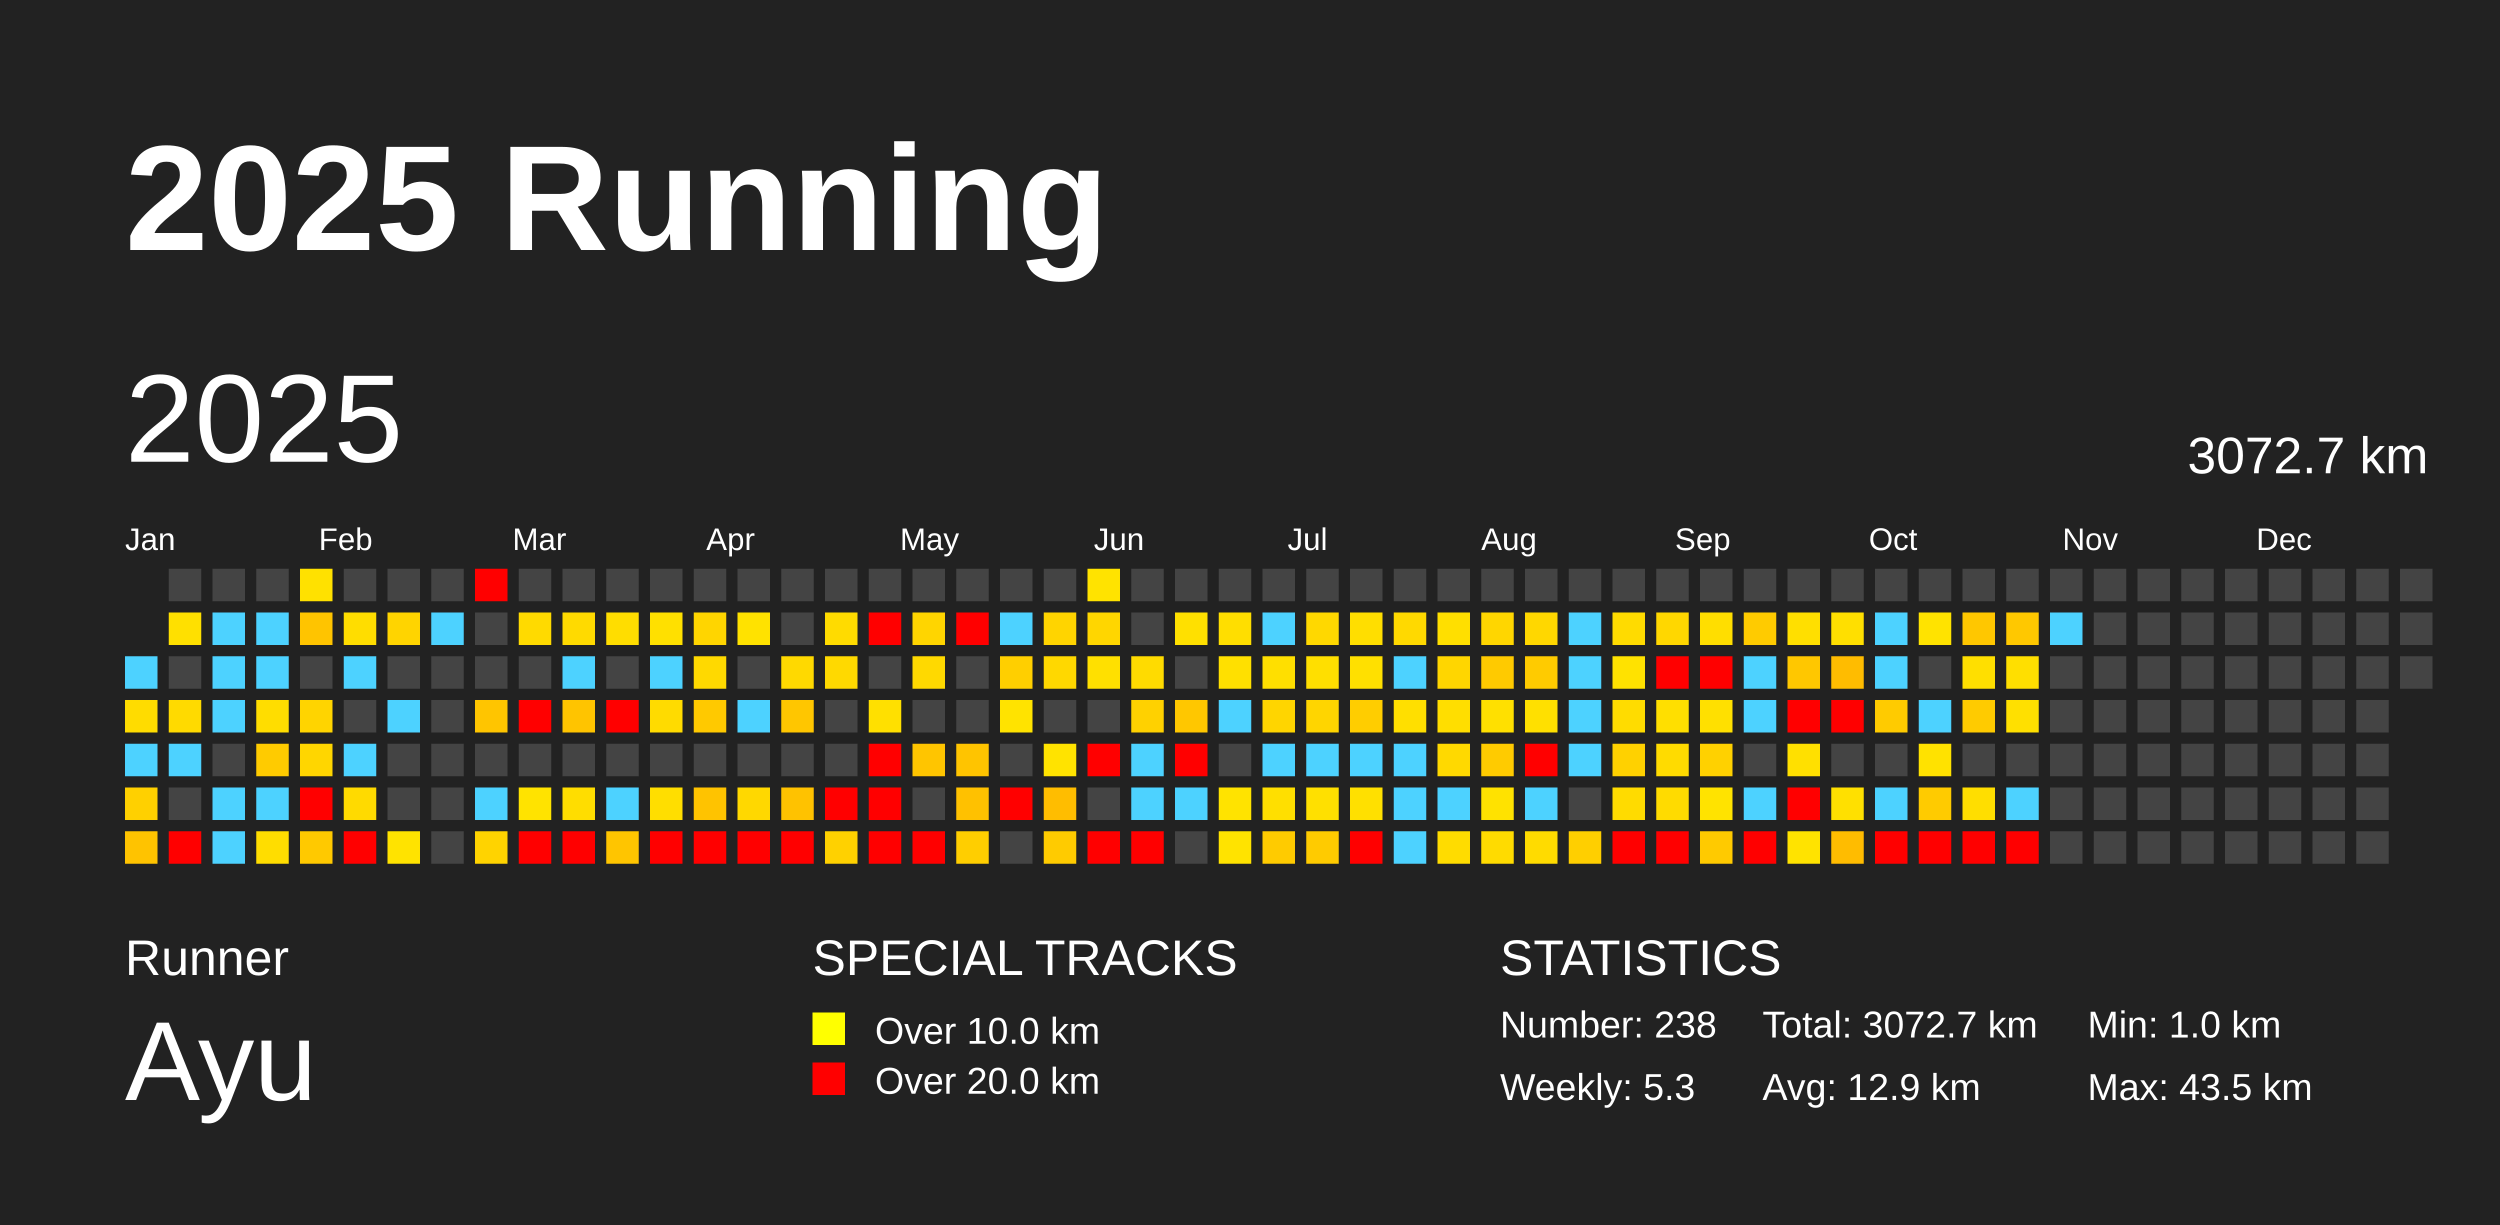
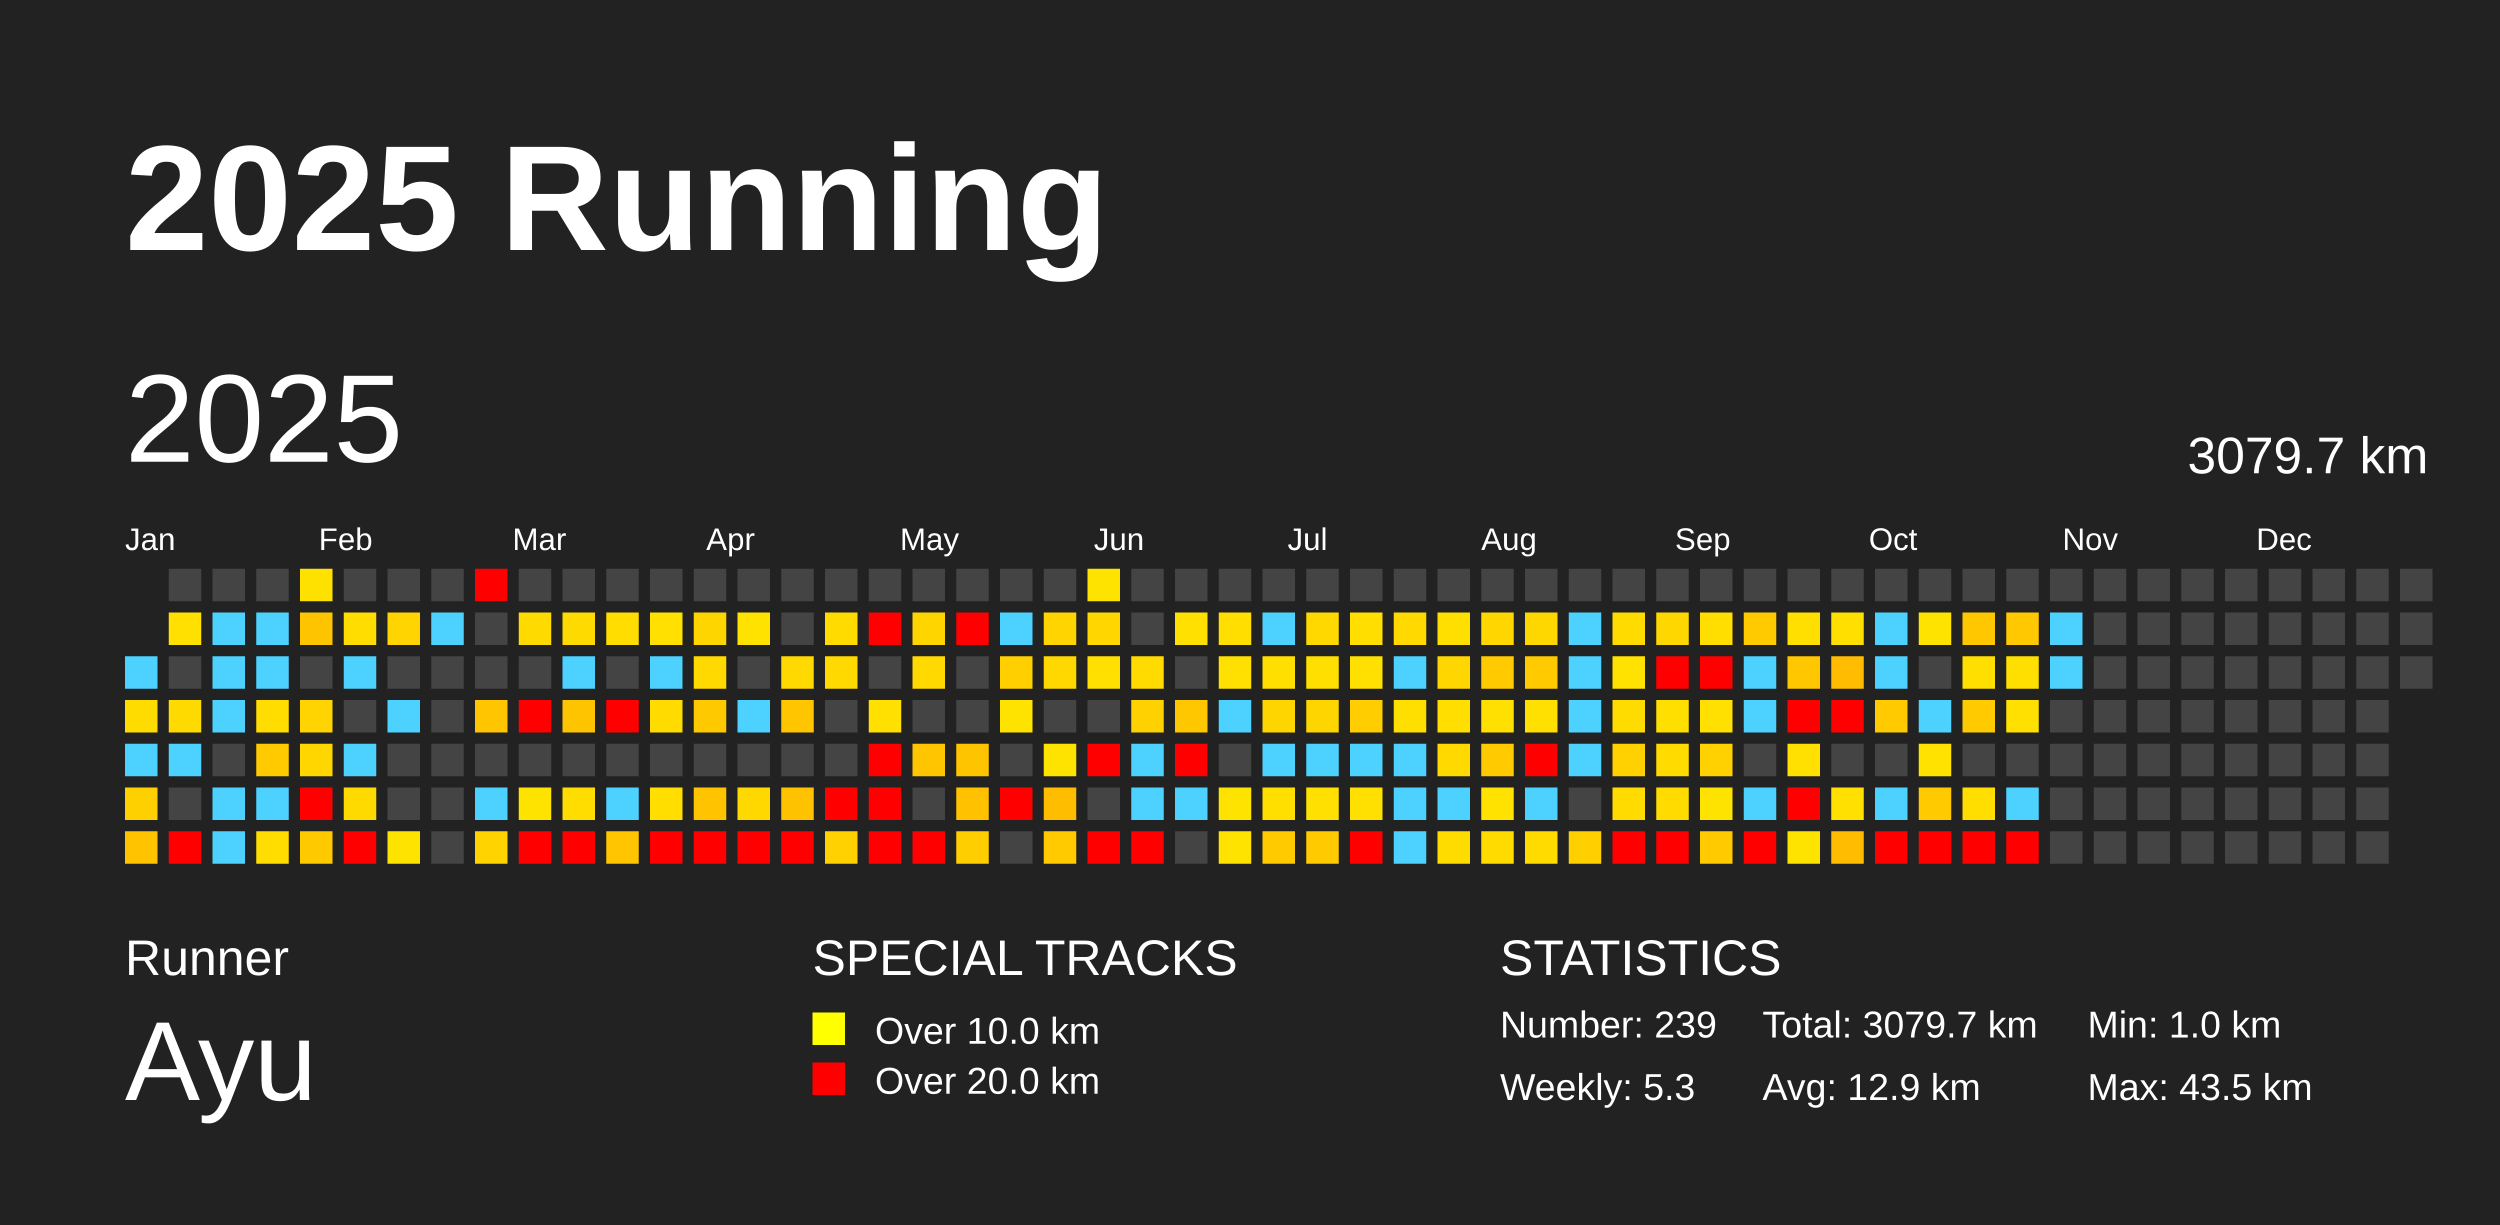
<svg xmlns="http://www.w3.org/2000/svg" baseProfile="full" height="98mm" version="1.1" viewBox="0,0,200,98" width="200mm">
  <defs />
  <rect fill="#222222" height="98" width="200" x="0" y="0" />
  <text fill="#FFFFFF" style="font-size:12px; font-family:Arial; font-weight:bold;" x="10" y="20">2025 Running</text>
  <text fill="#FFFFFF" style="font-size:4px; font-family:Arial" x="10" y="78">Runner</text>
  <text fill="#FFFFFF" style="font-size:9px; font-family:Arial" x="10" y="88">Ayu</text>
  <text fill="#FFFFFF" style="font-size:4px; font-family:Arial" x="65" y="78">SPECIAL TRACKS</text>
  <rect fill="yellow" height="2.6" width="2.6" x="65" y="81" />
  <text fill="#FFFFFF" style="font-size:3px; font-family:Arial" x="70" y="83.5">Over 10.0 km</text>
  <rect fill="red" height="2.6" width="2.6" x="65" y="85" />
  <text fill="#FFFFFF" style="font-size:3px; font-family:Arial" x="70" y="87.5">Over 20.0 km</text>
  <text fill="#FFFFFF" style="font-size:4px; font-family:Arial" x="120" y="78">STATISTICS</text>
-   <text fill="#FFFFFF" style="font-size:3px; font-family:Arial" x="120" y="83">Number: 238</text>
+   <text fill="#FFFFFF" style="font-size:3px; font-family:Arial" x="120" y="83">Number: 239</text>
  <text fill="#FFFFFF" style="font-size:3px; font-family:Arial" x="120" y="88">Weekly: 5.3</text>
-   <text fill="#FFFFFF" style="font-size:3px; font-family:Arial" x="141" y="83">Total: 3072.7 km</text>
+   <text fill="#FFFFFF" style="font-size:3px; font-family:Arial" x="141" y="83">Total: 3079.7 km</text>
  <text fill="#FFFFFF" style="font-size:3px; font-family:Arial" x="141" y="88">Avg: 12.9 km</text>
  <text fill="#FFFFFF" style="font-size:3px; font-family:Arial" x="167" y="83">Min: 1.0 km</text>
  <text fill="#FFFFFF" style="font-size:3px; font-family:Arial" x="167" y="88">Max: 43.5 km</text>
  <text dominant-baseline="hanging" fill="#FFFFFF" style="font-size:10.0px; font-family:Arial;" x="10" y="30">2025</text>
-   <text dominant-baseline="hanging" fill="#FFFFFF" style="font-size:4.125px; font-family:Arial;" x="175" y="35">3072.7 km</text>
+   <text dominant-baseline="hanging" fill="#FFFFFF" style="font-size:4.125px; font-family:Arial;" x="175" y="35">3079.7 km</text>
  <text fill="#FFFFFF" style="font-size:2.5px; font-family:Arial" x="10.0" y="44">Jan</text>
  <text fill="#FFFFFF" style="font-size:2.5px; font-family:Arial" x="25.5" y="44">Feb</text>
  <text fill="#FFFFFF" style="font-size:2.5px; font-family:Arial" x="41.0" y="44">Mar</text>
  <text fill="#FFFFFF" style="font-size:2.5px; font-family:Arial" x="56.5" y="44">Apr</text>
  <text fill="#FFFFFF" style="font-size:2.5px; font-family:Arial" x="72.0" y="44">May</text>
  <text fill="#FFFFFF" style="font-size:2.5px; font-family:Arial" x="87.5" y="44">Jun</text>
  <text fill="#FFFFFF" style="font-size:2.5px; font-family:Arial" x="103.0" y="44">Jul</text>
  <text fill="#FFFFFF" style="font-size:2.5px; font-family:Arial" x="118.5" y="44">Aug</text>
  <text fill="#FFFFFF" style="font-size:2.5px; font-family:Arial" x="134.0" y="44">Sep</text>
  <text fill="#FFFFFF" style="font-size:2.5px; font-family:Arial" x="149.5" y="44">Oct</text>
  <text fill="#FFFFFF" style="font-size:2.5px; font-family:Arial" x="165.0" y="44">Nov</text>
  <text fill="#FFFFFF" style="font-size:2.5px; font-family:Arial" x="180.5" y="44">Dec</text>
  <rect fill="#4dd2ff" height="2.6" width="2.6" x="10.0" y="52.5" />
  <rect fill="#ffdc00" height="2.6" width="2.6" x="10.0" y="56.0" />
  <rect fill="#4dd2ff" height="2.6" width="2.6" x="10.0" y="59.5" />
  <rect fill="#ffd000" height="2.6" width="2.6" x="10.0" y="63.0" />
  <rect fill="#ffc300" height="2.6" width="2.6" x="10.0" y="66.5" />
  <rect fill="#444444" height="2.6" width="2.6" x="13.5" y="45.5" />
  <rect fill="#ffe000" height="2.6" width="2.6" x="13.5" y="49.0" />
  <rect fill="#444444" height="2.6" width="2.6" x="13.5" y="52.5" />
  <rect fill="#ffda00" height="2.6" width="2.6" x="13.5" y="56.0" />
  <rect fill="#4dd2ff" height="2.6" width="2.6" x="13.5" y="59.5" />
  <rect fill="#444444" height="2.6" width="2.6" x="13.5" y="63.0" />
  <rect fill="red" height="2.6" width="2.6" x="13.5" y="66.5" />
  <rect fill="#444444" height="2.6" width="2.6" x="17.0" y="45.5" />
  <rect fill="#4dd2ff" height="2.6" width="2.6" x="17.0" y="49.0" />
  <rect fill="#4dd2ff" height="2.6" width="2.6" x="17.0" y="52.5" />
  <rect fill="#4dd2ff" height="2.6" width="2.6" x="17.0" y="56.0" />
  <rect fill="#444444" height="2.6" width="2.6" x="17.0" y="59.5" />
  <rect fill="#4dd2ff" height="2.6" width="2.6" x="17.0" y="63.0" />
  <rect fill="#4dd2ff" height="2.6" width="2.6" x="17.0" y="66.5" />
  <rect fill="#444444" height="2.6" width="2.6" x="20.5" y="45.5" />
  <rect fill="#4dd2ff" height="2.6" width="2.6" x="20.5" y="49.0" />
  <rect fill="#4dd2ff" height="2.6" width="2.6" x="20.5" y="52.5" />
  <rect fill="#ffdd00" height="2.6" width="2.6" x="20.5" y="56.0" />
  <rect fill="#ffcb00" height="2.6" width="2.6" x="20.5" y="59.5" />
  <rect fill="#4dd2ff" height="2.6" width="2.6" x="20.5" y="63.0" />
  <rect fill="#ffdd00" height="2.6" width="2.6" x="20.5" y="66.5" />
  <rect fill="#ffe100" height="2.6" width="2.6" x="24.0" y="45.5" />
  <rect fill="#ffc400" height="2.6" width="2.6" x="24.0" y="49.0" />
  <rect fill="#444444" height="2.6" width="2.6" x="24.0" y="52.5" />
  <rect fill="#ffd400" height="2.6" width="2.6" x="24.0" y="56.0" />
  <rect fill="#ffd600" height="2.6" width="2.6" x="24.0" y="59.5" />
  <rect fill="red" height="2.6" width="2.6" x="24.0" y="63.0" />
  <rect fill="#ffc900" height="2.6" width="2.6" x="24.0" y="66.5" />
  <rect fill="#444444" height="2.6" width="2.6" x="27.5" y="45.5" />
  <rect fill="#ffdd00" height="2.6" width="2.6" x="27.5" y="49.0" />
  <rect fill="#4dd2ff" height="2.6" width="2.6" x="27.5" y="52.5" />
  <rect fill="#444444" height="2.6" width="2.6" x="27.5" y="56.0" />
  <rect fill="#4dd2ff" height="2.6" width="2.6" x="27.5" y="59.5" />
  <rect fill="#ffda00" height="2.6" width="2.6" x="27.5" y="63.0" />
  <rect fill="red" height="2.6" width="2.6" x="27.5" y="66.5" />
  <rect fill="#444444" height="2.6" width="2.6" x="31.0" y="45.5" />
  <rect fill="#ffd400" height="2.6" width="2.6" x="31.0" y="49.0" />
  <rect fill="#444444" height="2.6" width="2.6" x="31.0" y="52.5" />
  <rect fill="#4dd2ff" height="2.6" width="2.6" x="31.0" y="56.0" />
  <rect fill="#444444" height="2.6" width="2.6" x="31.0" y="59.5" />
  <rect fill="#444444" height="2.6" width="2.6" x="31.0" y="63.0" />
  <rect fill="#ffe300" height="2.6" width="2.6" x="31.0" y="66.5" />
  <rect fill="#444444" height="2.6" width="2.6" x="34.5" y="45.5" />
  <rect fill="#4dd2ff" height="2.6" width="2.6" x="34.5" y="49.0" />
  <rect fill="#444444" height="2.6" width="2.6" x="34.5" y="52.5" />
  <rect fill="#444444" height="2.6" width="2.6" x="34.5" y="56.0" />
  <rect fill="#444444" height="2.6" width="2.6" x="34.5" y="59.5" />
  <rect fill="#444444" height="2.6" width="2.6" x="34.5" y="63.0" />
  <rect fill="#444444" height="2.6" width="2.6" x="34.5" y="66.5" />
  <rect fill="red" height="2.6" width="2.6" x="38.0" y="45.5" />
  <rect fill="#444444" height="2.6" width="2.6" x="38.0" y="49.0" />
  <rect fill="#444444" height="2.6" width="2.6" x="38.0" y="52.5" />
  <rect fill="#ffc500" height="2.6" width="2.6" x="38.0" y="56.0" />
  <rect fill="#444444" height="2.6" width="2.6" x="38.0" y="59.5" />
  <rect fill="#4dd2ff" height="2.6" width="2.6" x="38.0" y="63.0" />
  <rect fill="#ffd300" height="2.6" width="2.6" x="38.0" y="66.5" />
  <rect fill="#444444" height="2.6" width="2.6" x="41.5" y="45.5" />
  <rect fill="#ffda00" height="2.6" width="2.6" x="41.5" y="49.0" />
  <rect fill="#444444" height="2.6" width="2.6" x="41.5" y="52.5" />
  <rect fill="red" height="2.6" width="2.6" x="41.5" y="56.0" />
  <rect fill="#444444" height="2.6" width="2.6" x="41.5" y="59.5" />
  <rect fill="#ffe300" height="2.6" width="2.6" x="41.5" y="63.0" />
  <rect fill="red" height="2.6" width="2.6" x="41.5" y="66.5" />
  <rect fill="#444444" height="2.6" width="2.6" x="45.0" y="45.5" />
  <rect fill="#ffda00" height="2.6" width="2.6" x="45.0" y="49.0" />
  <rect fill="#4dd2ff" height="2.6" width="2.6" x="45.0" y="52.5" />
  <rect fill="#ffc400" height="2.6" width="2.6" x="45.0" y="56.0" />
  <rect fill="#444444" height="2.6" width="2.6" x="45.0" y="59.5" />
  <rect fill="#ffdd00" height="2.6" width="2.6" x="45.0" y="63.0" />
  <rect fill="red" height="2.6" width="2.6" x="45.0" y="66.5" />
  <rect fill="#444444" height="2.6" width="2.6" x="48.5" y="45.5" />
  <rect fill="#ffdd00" height="2.6" width="2.6" x="48.5" y="49.0" />
  <rect fill="#444444" height="2.6" width="2.6" x="48.5" y="52.5" />
  <rect fill="red" height="2.6" width="2.6" x="48.5" y="56.0" />
  <rect fill="#444444" height="2.6" width="2.6" x="48.5" y="59.5" />
  <rect fill="#4dd2ff" height="2.6" width="2.6" x="48.5" y="63.0" />
  <rect fill="#ffc500" height="2.6" width="2.6" x="48.5" y="66.5" />
  <rect fill="#444444" height="2.6" width="2.6" x="52.0" y="45.5" />
  <rect fill="#ffe000" height="2.6" width="2.6" x="52.0" y="49.0" />
  <rect fill="#4dd2ff" height="2.6" width="2.6" x="52.0" y="52.5" />
  <rect fill="#ffdb00" height="2.6" width="2.6" x="52.0" y="56.0" />
  <rect fill="#444444" height="2.6" width="2.6" x="52.0" y="59.5" />
  <rect fill="#ffde00" height="2.6" width="2.6" x="52.0" y="63.0" />
  <rect fill="red" height="2.6" width="2.6" x="52.0" y="66.5" />
  <rect fill="#444444" height="2.6" width="2.6" x="55.5" y="45.5" />
  <rect fill="#ffd500" height="2.6" width="2.6" x="55.5" y="49.0" />
  <rect fill="#ffd900" height="2.6" width="2.6" x="55.5" y="52.5" />
  <rect fill="#ffc900" height="2.6" width="2.6" x="55.5" y="56.0" />
  <rect fill="#444444" height="2.6" width="2.6" x="55.5" y="59.5" />
  <rect fill="#ffc300" height="2.6" width="2.6" x="55.5" y="63.0" />
  <rect fill="red" height="2.6" width="2.6" x="55.5" y="66.5" />
  <rect fill="#444444" height="2.6" width="2.6" x="59.0" y="45.5" />
  <rect fill="#ffe200" height="2.6" width="2.6" x="59.0" y="49.0" />
  <rect fill="#444444" height="2.6" width="2.6" x="59.0" y="52.5" />
  <rect fill="#4dd2ff" height="2.6" width="2.6" x="59.0" y="56.0" />
  <rect fill="#444444" height="2.6" width="2.6" x="59.0" y="59.5" />
  <rect fill="#ffd800" height="2.6" width="2.6" x="59.0" y="63.0" />
  <rect fill="red" height="2.6" width="2.6" x="59.0" y="66.5" />
  <rect fill="#444444" height="2.6" width="2.6" x="62.5" y="45.5" />
  <rect fill="#444444" height="2.6" width="2.6" x="62.5" y="49.0" />
  <rect fill="#ffd900" height="2.6" width="2.6" x="62.5" y="52.5" />
  <rect fill="#ffc600" height="2.6" width="2.6" x="62.5" y="56.0" />
  <rect fill="#444444" height="2.6" width="2.6" x="62.5" y="59.5" />
  <rect fill="#ffc200" height="2.6" width="2.6" x="62.5" y="63.0" />
  <rect fill="red" height="2.6" width="2.6" x="62.5" y="66.5" />
  <rect fill="#444444" height="2.6" width="2.6" x="66.0" y="45.5" />
  <rect fill="#ffdb00" height="2.6" width="2.6" x="66.0" y="49.0" />
  <rect fill="#ffd900" height="2.6" width="2.6" x="66.0" y="52.5" />
  <rect fill="#444444" height="2.6" width="2.6" x="66.0" y="56.0" />
  <rect fill="#444444" height="2.6" width="2.6" x="66.0" y="59.5" />
  <rect fill="red" height="2.6" width="2.6" x="66.0" y="63.0" />
  <rect fill="#ffd100" height="2.6" width="2.6" x="66.0" y="66.5" />
  <rect fill="#444444" height="2.6" width="2.6" x="69.5" y="45.5" />
  <rect fill="red" height="2.6" width="2.6" x="69.5" y="49.0" />
  <rect fill="#444444" height="2.6" width="2.6" x="69.5" y="52.5" />
  <rect fill="#ffe000" height="2.6" width="2.6" x="69.5" y="56.0" />
  <rect fill="red" height="2.6" width="2.6" x="69.5" y="59.5" />
  <rect fill="red" height="2.6" width="2.6" x="69.5" y="63.0" />
  <rect fill="red" height="2.6" width="2.6" x="69.5" y="66.5" />
  <rect fill="#444444" height="2.6" width="2.6" x="73.0" y="45.5" />
  <rect fill="#ffd500" height="2.6" width="2.6" x="73.0" y="49.0" />
  <rect fill="#ffd900" height="2.6" width="2.6" x="73.0" y="52.5" />
  <rect fill="#444444" height="2.6" width="2.6" x="73.0" y="56.0" />
  <rect fill="#ffc500" height="2.6" width="2.6" x="73.0" y="59.5" />
  <rect fill="#444444" height="2.6" width="2.6" x="73.0" y="63.0" />
  <rect fill="red" height="2.6" width="2.6" x="73.0" y="66.5" />
  <rect fill="#444444" height="2.6" width="2.6" x="76.5" y="45.5" />
  <rect fill="red" height="2.6" width="2.6" x="76.5" y="49.0" />
  <rect fill="#444444" height="2.6" width="2.6" x="76.5" y="52.5" />
  <rect fill="#444444" height="2.6" width="2.6" x="76.5" y="56.0" />
  <rect fill="#ffc400" height="2.6" width="2.6" x="76.5" y="59.5" />
  <rect fill="#ffc100" height="2.6" width="2.6" x="76.5" y="63.0" />
  <rect fill="#ffce00" height="2.6" width="2.6" x="76.5" y="66.5" />
  <rect fill="#444444" height="2.6" width="2.6" x="80.0" y="45.5" />
  <rect fill="#4dd2ff" height="2.6" width="2.6" x="80.0" y="49.0" />
  <rect fill="#ffcf00" height="2.6" width="2.6" x="80.0" y="52.5" />
  <rect fill="#ffe300" height="2.6" width="2.6" x="80.0" y="56.0" />
  <rect fill="#444444" height="2.6" width="2.6" x="80.0" y="59.5" />
  <rect fill="red" height="2.6" width="2.6" x="80.0" y="63.0" />
  <rect fill="#444444" height="2.6" width="2.6" x="80.0" y="66.5" />
  <rect fill="#444444" height="2.6" width="2.6" x="83.5" y="45.5" />
  <rect fill="#ffd400" height="2.6" width="2.6" x="83.5" y="49.0" />
  <rect fill="#ffd800" height="2.6" width="2.6" x="83.5" y="52.5" />
  <rect fill="#444444" height="2.6" width="2.6" x="83.5" y="56.0" />
  <rect fill="#ffe300" height="2.6" width="2.6" x="83.5" y="59.5" />
  <rect fill="#ffbd00" height="2.6" width="2.6" x="83.5" y="63.0" />
  <rect fill="#ffcb00" height="2.6" width="2.6" x="83.5" y="66.5" />
  <rect fill="#ffe300" height="2.6" width="2.6" x="87.0" y="45.5" />
  <rect fill="#ffd600" height="2.6" width="2.6" x="87.0" y="49.0" />
  <rect fill="#ffe000" height="2.6" width="2.6" x="87.0" y="52.5" />
  <rect fill="#444444" height="2.6" width="2.6" x="87.0" y="56.0" />
  <rect fill="red" height="2.6" width="2.6" x="87.0" y="59.5" />
  <rect fill="#444444" height="2.6" width="2.6" x="87.0" y="63.0" />
  <rect fill="red" height="2.6" width="2.6" x="87.0" y="66.5" />
  <rect fill="#444444" height="2.6" width="2.6" x="90.5" y="45.5" />
  <rect fill="#444444" height="2.6" width="2.6" x="90.5" y="49.0" />
  <rect fill="#ffdb00" height="2.6" width="2.6" x="90.5" y="52.5" />
  <rect fill="#ffd100" height="2.6" width="2.6" x="90.5" y="56.0" />
  <rect fill="#4dd2ff" height="2.6" width="2.6" x="90.5" y="59.5" />
  <rect fill="#4dd2ff" height="2.6" width="2.6" x="90.5" y="63.0" />
  <rect fill="red" height="2.6" width="2.6" x="90.5" y="66.5" />
  <rect fill="#444444" height="2.6" width="2.6" x="94.0" y="45.5" />
  <rect fill="#ffe000" height="2.6" width="2.6" x="94.0" y="49.0" />
  <rect fill="#444444" height="2.6" width="2.6" x="94.0" y="52.5" />
  <rect fill="#ffc700" height="2.6" width="2.6" x="94.0" y="56.0" />
  <rect fill="red" height="2.6" width="2.6" x="94.0" y="59.5" />
  <rect fill="#4dd2ff" height="2.6" width="2.6" x="94.0" y="63.0" />
  <rect fill="#444444" height="2.6" width="2.6" x="94.0" y="66.5" />
  <rect fill="#444444" height="2.6" width="2.6" x="97.5" y="45.5" />
  <rect fill="#ffde00" height="2.6" width="2.6" x="97.5" y="49.0" />
  <rect fill="#ffe000" height="2.6" width="2.6" x="97.5" y="52.5" />
  <rect fill="#4dd2ff" height="2.6" width="2.6" x="97.5" y="56.0" />
  <rect fill="#444444" height="2.6" width="2.6" x="97.5" y="59.5" />
  <rect fill="#ffe300" height="2.6" width="2.6" x="97.5" y="63.0" />
  <rect fill="#ffe300" height="2.6" width="2.6" x="97.5" y="66.5" />
  <rect fill="#444444" height="2.6" width="2.6" x="101.0" y="45.5" />
  <rect fill="#4dd2ff" height="2.6" width="2.6" x="101.0" y="49.0" />
  <rect fill="#ffdf00" height="2.6" width="2.6" x="101.0" y="52.5" />
  <rect fill="#ffd500" height="2.6" width="2.6" x="101.0" y="56.0" />
  <rect fill="#4dd2ff" height="2.6" width="2.6" x="101.0" y="59.5" />
  <rect fill="#ffdf00" height="2.6" width="2.6" x="101.0" y="63.0" />
  <rect fill="#ffcb00" height="2.6" width="2.6" x="101.0" y="66.5" />
  <rect fill="#444444" height="2.6" width="2.6" x="104.5" y="45.5" />
  <rect fill="#ffd800" height="2.6" width="2.6" x="104.5" y="49.0" />
  <rect fill="#ffdf00" height="2.6" width="2.6" x="104.5" y="52.5" />
  <rect fill="#ffd500" height="2.6" width="2.6" x="104.5" y="56.0" />
  <rect fill="#4dd2ff" height="2.6" width="2.6" x="104.5" y="59.5" />
  <rect fill="#ffe000" height="2.6" width="2.6" x="104.5" y="63.0" />
  <rect fill="#ffcb00" height="2.6" width="2.6" x="104.5" y="66.5" />
  <rect fill="#444444" height="2.6" width="2.6" x="108.0" y="45.5" />
  <rect fill="#ffde00" height="2.6" width="2.6" x="108.0" y="49.0" />
  <rect fill="#ffe000" height="2.6" width="2.6" x="108.0" y="52.5" />
  <rect fill="#ffcd00" height="2.6" width="2.6" x="108.0" y="56.0" />
  <rect fill="#4dd2ff" height="2.6" width="2.6" x="108.0" y="59.5" />
  <rect fill="#ffe000" height="2.6" width="2.6" x="108.0" y="63.0" />
  <rect fill="red" height="2.6" width="2.6" x="108.0" y="66.5" />
  <rect fill="#444444" height="2.6" width="2.6" x="111.5" y="45.5" />
  <rect fill="#ffd900" height="2.6" width="2.6" x="111.5" y="49.0" />
  <rect fill="#4dd2ff" height="2.6" width="2.6" x="111.5" y="52.5" />
  <rect fill="#ffdf00" height="2.6" width="2.6" x="111.5" y="56.0" />
  <rect fill="#4dd2ff" height="2.6" width="2.6" x="111.5" y="59.5" />
  <rect fill="#4dd2ff" height="2.6" width="2.6" x="111.5" y="63.0" />
  <rect fill="#4dd2ff" height="2.6" width="2.6" x="111.5" y="66.5" />
  <rect fill="#444444" height="2.6" width="2.6" x="115.0" y="45.5" />
  <rect fill="#ffdf00" height="2.6" width="2.6" x="115.0" y="49.0" />
  <rect fill="#ffd600" height="2.6" width="2.6" x="115.0" y="52.5" />
  <rect fill="#ffde00" height="2.6" width="2.6" x="115.0" y="56.0" />
  <rect fill="#ffd900" height="2.6" width="2.6" x="115.0" y="59.5" />
  <rect fill="#4dd2ff" height="2.6" width="2.6" x="115.0" y="63.0" />
  <rect fill="#ffdc00" height="2.6" width="2.6" x="115.0" y="66.5" />
  <rect fill="#444444" height="2.6" width="2.6" x="118.5" y="45.5" />
  <rect fill="#ffd600" height="2.6" width="2.6" x="118.5" y="49.0" />
  <rect fill="#ffca00" height="2.6" width="2.6" x="118.5" y="52.5" />
  <rect fill="#ffe000" height="2.6" width="2.6" x="118.5" y="56.0" />
  <rect fill="#ffcb00" height="2.6" width="2.6" x="118.5" y="59.5" />
  <rect fill="#ffe200" height="2.6" width="2.6" x="118.5" y="63.0" />
  <rect fill="#ffdb00" height="2.6" width="2.6" x="118.5" y="66.5" />
  <rect fill="#444444" height="2.6" width="2.6" x="122.0" y="45.5" />
  <rect fill="#ffd700" height="2.6" width="2.6" x="122.0" y="49.0" />
  <rect fill="#ffcb00" height="2.6" width="2.6" x="122.0" y="52.5" />
  <rect fill="#ffe000" height="2.6" width="2.6" x="122.0" y="56.0" />
  <rect fill="red" height="2.6" width="2.6" x="122.0" y="59.5" />
  <rect fill="#4dd2ff" height="2.6" width="2.6" x="122.0" y="63.0" />
  <rect fill="#ffdb00" height="2.6" width="2.6" x="122.0" y="66.5" />
  <rect fill="#444444" height="2.6" width="2.6" x="125.5" y="45.5" />
  <rect fill="#4dd2ff" height="2.6" width="2.6" x="125.5" y="49.0" />
  <rect fill="#4dd2ff" height="2.6" width="2.6" x="125.5" y="52.5" />
  <rect fill="#4dd2ff" height="2.6" width="2.6" x="125.5" y="56.0" />
  <rect fill="#4dd2ff" height="2.6" width="2.6" x="125.5" y="59.5" />
  <rect fill="#444444" height="2.6" width="2.6" x="125.5" y="63.0" />
  <rect fill="#ffcf00" height="2.6" width="2.6" x="125.5" y="66.5" />
  <rect fill="#444444" height="2.6" width="2.6" x="129.0" y="45.5" />
  <rect fill="#ffdb00" height="2.6" width="2.6" x="129.0" y="49.0" />
  <rect fill="#ffe200" height="2.6" width="2.6" x="129.0" y="52.5" />
  <rect fill="#ffdc00" height="2.6" width="2.6" x="129.0" y="56.0" />
  <rect fill="#ffd100" height="2.6" width="2.6" x="129.0" y="59.5" />
  <rect fill="#ffdb00" height="2.6" width="2.6" x="129.0" y="63.0" />
  <rect fill="red" height="2.6" width="2.6" x="129.0" y="66.5" />
  <rect fill="#444444" height="2.6" width="2.6" x="132.5" y="45.5" />
  <rect fill="#ffd700" height="2.6" width="2.6" x="132.5" y="49.0" />
  <rect fill="red" height="2.6" width="2.6" x="132.5" y="52.5" />
  <rect fill="#ffdf00" height="2.6" width="2.6" x="132.5" y="56.0" />
  <rect fill="#ffdb00" height="2.6" width="2.6" x="132.5" y="59.5" />
  <rect fill="#ffdb00" height="2.6" width="2.6" x="132.5" y="63.0" />
  <rect fill="red" height="2.6" width="2.6" x="132.5" y="66.5" />
  <rect fill="#444444" height="2.6" width="2.6" x="136.0" y="45.5" />
  <rect fill="#ffde00" height="2.6" width="2.6" x="136.0" y="49.0" />
  <rect fill="red" height="2.6" width="2.6" x="136.0" y="52.5" />
  <rect fill="#ffe000" height="2.6" width="2.6" x="136.0" y="56.0" />
  <rect fill="#ffd100" height="2.6" width="2.6" x="136.0" y="59.5" />
  <rect fill="#ffe300" height="2.6" width="2.6" x="136.0" y="63.0" />
  <rect fill="#ffca00" height="2.6" width="2.6" x="136.0" y="66.5" />
  <rect fill="#444444" height="2.6" width="2.6" x="139.5" y="45.5" />
  <rect fill="#ffcb00" height="2.6" width="2.6" x="139.5" y="49.0" />
  <rect fill="#4dd2ff" height="2.6" width="2.6" x="139.5" y="52.5" />
  <rect fill="#4dd2ff" height="2.6" width="2.6" x="139.5" y="56.0" />
  <rect fill="#444444" height="2.6" width="2.6" x="139.5" y="59.5" />
  <rect fill="#4dd2ff" height="2.6" width="2.6" x="139.5" y="63.0" />
  <rect fill="red" height="2.6" width="2.6" x="139.5" y="66.5" />
  <rect fill="#444444" height="2.6" width="2.6" x="143.0" y="45.5" />
  <rect fill="#ffdf00" height="2.6" width="2.6" x="143.0" y="49.0" />
  <rect fill="#ffc700" height="2.6" width="2.6" x="143.0" y="52.5" />
  <rect fill="red" height="2.6" width="2.6" x="143.0" y="56.0" />
  <rect fill="#ffe000" height="2.6" width="2.6" x="143.0" y="59.5" />
  <rect fill="red" height="2.6" width="2.6" x="143.0" y="63.0" />
  <rect fill="#ffe300" height="2.6" width="2.6" x="143.0" y="66.5" />
  <rect fill="#444444" height="2.6" width="2.6" x="146.5" y="45.5" />
  <rect fill="#ffdf00" height="2.6" width="2.6" x="146.5" y="49.0" />
  <rect fill="#ffbc00" height="2.6" width="2.6" x="146.5" y="52.5" />
  <rect fill="red" height="2.6" width="2.6" x="146.5" y="56.0" />
  <rect fill="#444444" height="2.6" width="2.6" x="146.5" y="59.5" />
  <rect fill="#ffe000" height="2.6" width="2.6" x="146.5" y="63.0" />
  <rect fill="#ffbc00" height="2.6" width="2.6" x="146.5" y="66.5" />
  <rect fill="#444444" height="2.6" width="2.6" x="150.0" y="45.5" />
  <rect fill="#4dd2ff" height="2.6" width="2.6" x="150.0" y="49.0" />
  <rect fill="#4dd2ff" height="2.6" width="2.6" x="150.0" y="52.5" />
  <rect fill="#ffcb00" height="2.6" width="2.6" x="150.0" y="56.0" />
  <rect fill="#444444" height="2.6" width="2.6" x="150.0" y="59.5" />
  <rect fill="#4dd2ff" height="2.6" width="2.6" x="150.0" y="63.0" />
  <rect fill="red" height="2.6" width="2.6" x="150.0" y="66.5" />
  <rect fill="#444444" height="2.6" width="2.6" x="153.5" y="45.5" />
  <rect fill="#ffe300" height="2.6" width="2.6" x="153.5" y="49.0" />
  <rect fill="#444444" height="2.6" width="2.6" x="153.5" y="52.5" />
  <rect fill="#4dd2ff" height="2.6" width="2.6" x="153.5" y="56.0" />
  <rect fill="#ffe200" height="2.6" width="2.6" x="153.5" y="59.5" />
  <rect fill="#ffcb00" height="2.6" width="2.6" x="153.5" y="63.0" />
  <rect fill="red" height="2.6" width="2.6" x="153.5" y="66.5" />
  <rect fill="#444444" height="2.6" width="2.6" x="157.0" y="45.5" />
  <rect fill="#ffc700" height="2.6" width="2.6" x="157.0" y="49.0" />
  <rect fill="#ffdf00" height="2.6" width="2.6" x="157.0" y="52.5" />
  <rect fill="#ffcb00" height="2.6" width="2.6" x="157.0" y="56.0" />
  <rect fill="#444444" height="2.6" width="2.6" x="157.0" y="59.5" />
  <rect fill="#ffde00" height="2.6" width="2.6" x="157.0" y="63.0" />
  <rect fill="red" height="2.6" width="2.6" x="157.0" y="66.5" />
  <rect fill="#444444" height="2.6" width="2.6" x="160.5" y="45.5" />
  <rect fill="#ffc800" height="2.6" width="2.6" x="160.5" y="49.0" />
  <rect fill="#ffdf00" height="2.6" width="2.6" x="160.5" y="52.5" />
  <rect fill="#ffe000" height="2.6" width="2.6" x="160.5" y="56.0" />
  <rect fill="#444444" height="2.6" width="2.6" x="160.5" y="59.5" />
  <rect fill="#4dd2ff" height="2.6" width="2.6" x="160.5" y="63.0" />
  <rect fill="red" height="2.6" width="2.6" x="160.5" y="66.5" />
  <rect fill="#444444" height="2.6" width="2.6" x="164.0" y="45.5" />
  <rect fill="#4dd2ff" height="2.6" width="2.6" x="164.0" y="49.0" />
-   <rect fill="#444444" height="2.6" width="2.6" x="164.0" y="52.5" />
+   <rect fill="#4dd2ff" height="2.6" width="2.6" x="164.0" y="52.5" />
  <rect fill="#444444" height="2.6" width="2.6" x="164.0" y="56.0" />
  <rect fill="#444444" height="2.6" width="2.6" x="164.0" y="59.5" />
  <rect fill="#444444" height="2.6" width="2.6" x="164.0" y="63.0" />
  <rect fill="#444444" height="2.6" width="2.6" x="164.0" y="66.5" />
  <rect fill="#444444" height="2.6" width="2.6" x="167.5" y="45.5" />
  <rect fill="#444444" height="2.6" width="2.6" x="167.5" y="49.0" />
  <rect fill="#444444" height="2.6" width="2.6" x="167.5" y="52.5" />
  <rect fill="#444444" height="2.6" width="2.6" x="167.5" y="56.0" />
  <rect fill="#444444" height="2.6" width="2.6" x="167.5" y="59.5" />
  <rect fill="#444444" height="2.6" width="2.6" x="167.5" y="63.0" />
  <rect fill="#444444" height="2.6" width="2.6" x="167.5" y="66.5" />
  <rect fill="#444444" height="2.6" width="2.6" x="171.0" y="45.5" />
  <rect fill="#444444" height="2.6" width="2.6" x="171.0" y="49.0" />
  <rect fill="#444444" height="2.6" width="2.6" x="171.0" y="52.5" />
  <rect fill="#444444" height="2.6" width="2.6" x="171.0" y="56.0" />
  <rect fill="#444444" height="2.6" width="2.6" x="171.0" y="59.5" />
  <rect fill="#444444" height="2.6" width="2.6" x="171.0" y="63.0" />
  <rect fill="#444444" height="2.6" width="2.6" x="171.0" y="66.5" />
  <rect fill="#444444" height="2.6" width="2.6" x="174.5" y="45.5" />
  <rect fill="#444444" height="2.6" width="2.6" x="174.5" y="49.0" />
  <rect fill="#444444" height="2.6" width="2.6" x="174.5" y="52.5" />
  <rect fill="#444444" height="2.6" width="2.6" x="174.5" y="56.0" />
  <rect fill="#444444" height="2.6" width="2.6" x="174.5" y="59.5" />
  <rect fill="#444444" height="2.6" width="2.6" x="174.5" y="63.0" />
  <rect fill="#444444" height="2.6" width="2.6" x="174.5" y="66.5" />
  <rect fill="#444444" height="2.6" width="2.6" x="178.0" y="45.5" />
  <rect fill="#444444" height="2.6" width="2.6" x="178.0" y="49.0" />
  <rect fill="#444444" height="2.6" width="2.6" x="178.0" y="52.5" />
  <rect fill="#444444" height="2.6" width="2.6" x="178.0" y="56.0" />
  <rect fill="#444444" height="2.6" width="2.6" x="178.0" y="59.5" />
  <rect fill="#444444" height="2.6" width="2.6" x="178.0" y="63.0" />
  <rect fill="#444444" height="2.6" width="2.6" x="178.0" y="66.5" />
  <rect fill="#444444" height="2.6" width="2.6" x="181.5" y="45.5" />
  <rect fill="#444444" height="2.6" width="2.6" x="181.5" y="49.0" />
  <rect fill="#444444" height="2.6" width="2.6" x="181.5" y="52.5" />
  <rect fill="#444444" height="2.6" width="2.6" x="181.5" y="56.0" />
  <rect fill="#444444" height="2.6" width="2.6" x="181.5" y="59.5" />
  <rect fill="#444444" height="2.6" width="2.6" x="181.5" y="63.0" />
  <rect fill="#444444" height="2.6" width="2.6" x="181.5" y="66.5" />
  <rect fill="#444444" height="2.6" width="2.6" x="185.0" y="45.5" />
  <rect fill="#444444" height="2.6" width="2.6" x="185.0" y="49.0" />
  <rect fill="#444444" height="2.6" width="2.6" x="185.0" y="52.5" />
  <rect fill="#444444" height="2.6" width="2.6" x="185.0" y="56.0" />
  <rect fill="#444444" height="2.6" width="2.6" x="185.0" y="59.5" />
  <rect fill="#444444" height="2.6" width="2.6" x="185.0" y="63.0" />
  <rect fill="#444444" height="2.6" width="2.6" x="185.0" y="66.5" />
  <rect fill="#444444" height="2.6" width="2.6" x="188.5" y="45.5" />
  <rect fill="#444444" height="2.6" width="2.6" x="188.5" y="49.0" />
  <rect fill="#444444" height="2.6" width="2.6" x="188.5" y="52.5" />
  <rect fill="#444444" height="2.6" width="2.6" x="188.5" y="56.0" />
  <rect fill="#444444" height="2.6" width="2.6" x="188.5" y="59.5" />
  <rect fill="#444444" height="2.6" width="2.6" x="188.5" y="63.0" />
  <rect fill="#444444" height="2.6" width="2.6" x="188.5" y="66.5" />
  <rect fill="#444444" height="2.6" width="2.6" x="192.0" y="45.5" />
  <rect fill="#444444" height="2.6" width="2.6" x="192.0" y="49.0" />
  <rect fill="#444444" height="2.6" width="2.6" x="192.0" y="52.5" />
</svg>
